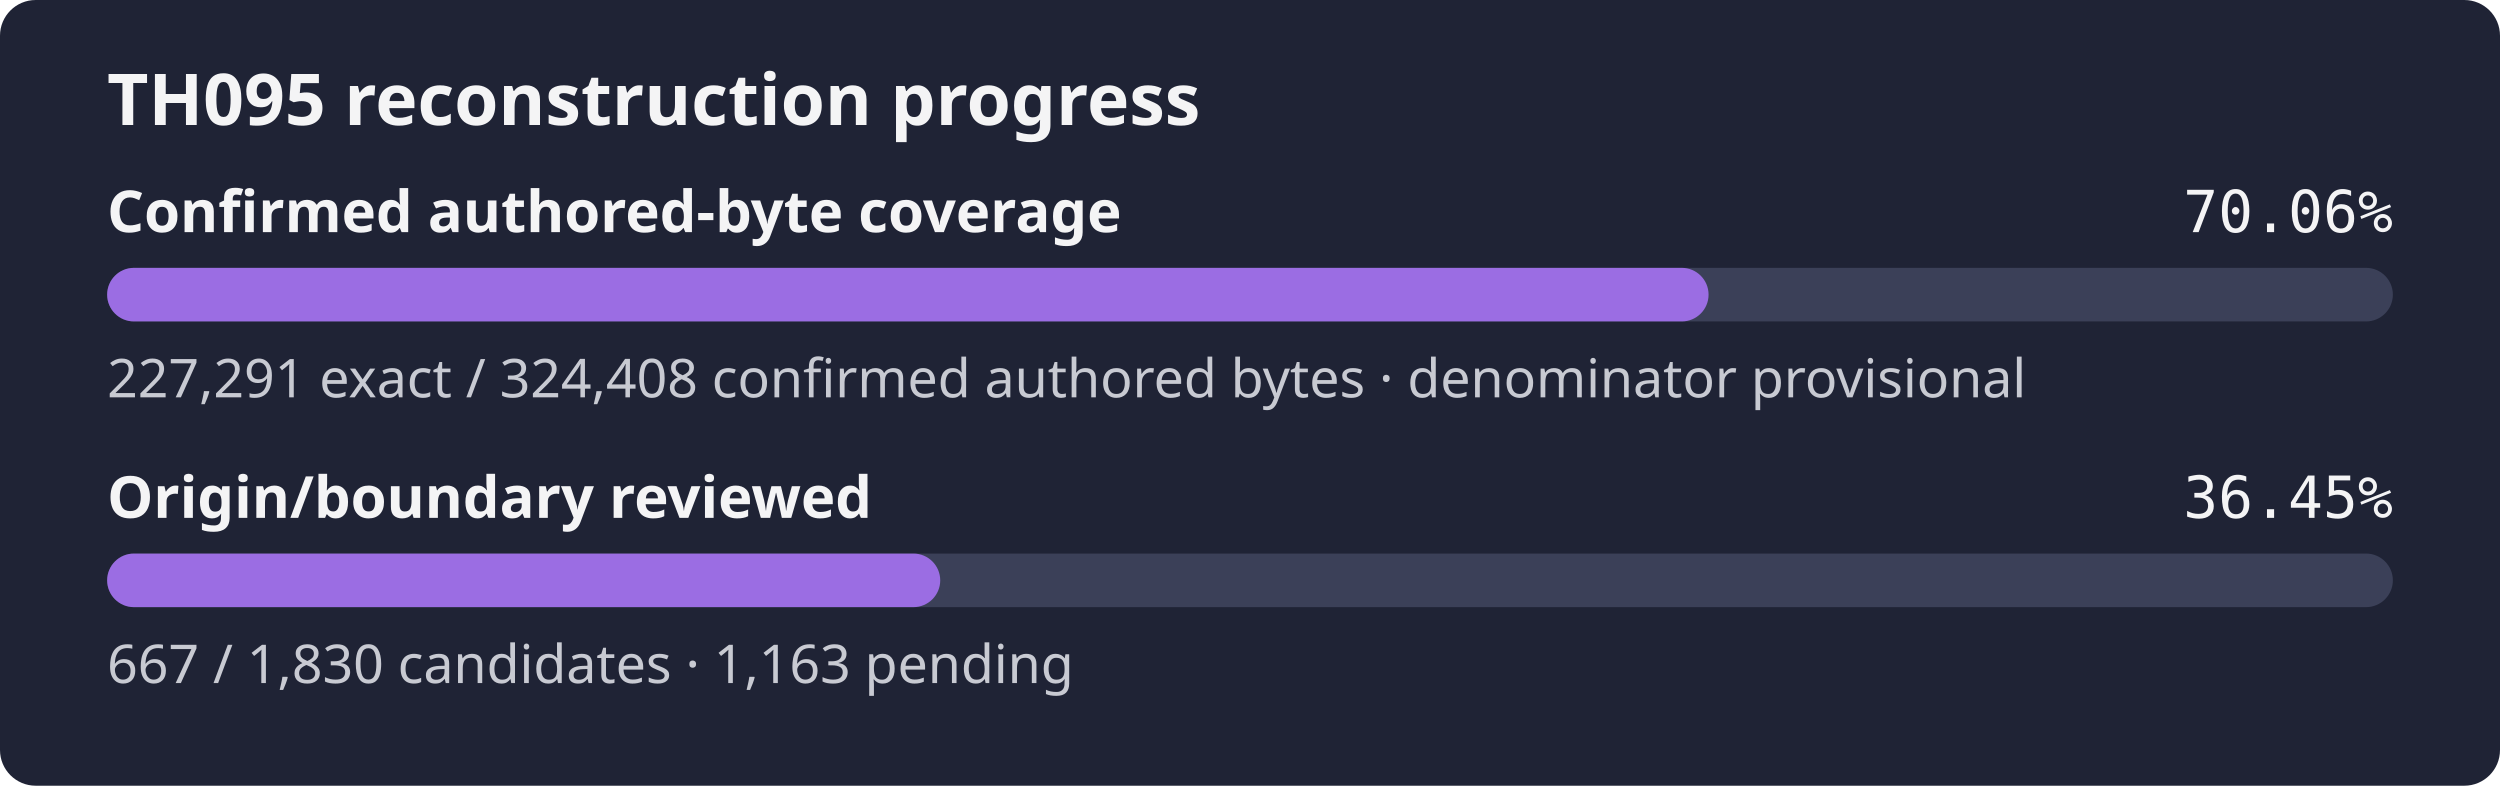
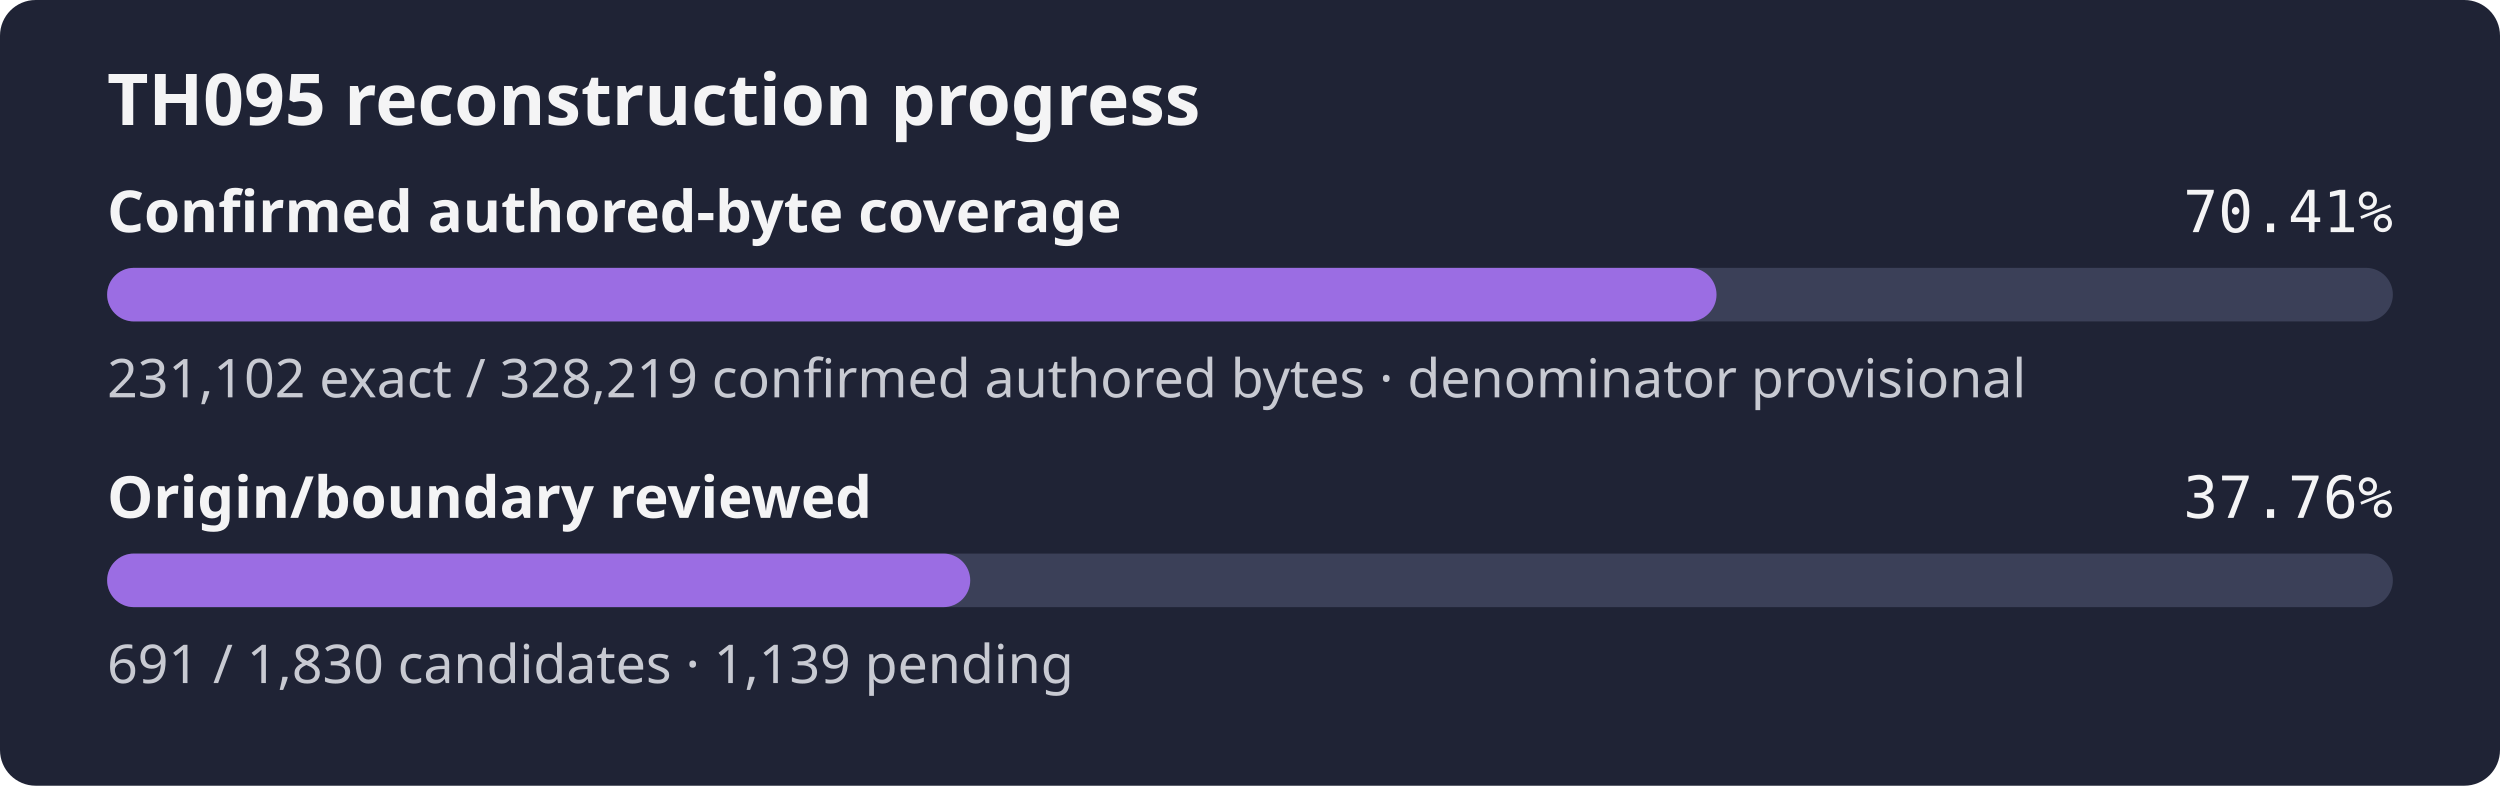
- <svg xmlns="http://www.w3.org/2000/svg" width="560" height="176" role="img" aria-label="TH095 reconstruction progress: 70.06% of the confirmed authored-byte set is exact, origin review 36.45%">
+ <svg xmlns="http://www.w3.org/2000/svg" width="560" height="176" role="img" aria-label="TH095 reconstruction progress: 70.41% of the confirmed authored-byte set is exact, origin review 37.76%">
  <rect width="560" height="176" rx="8" fill="#1f2335" />
  <text x="24" y="28" fill="#f4f4f5" font-family="sans-serif" font-size="16" font-weight="600">TH095 reconstruction progress</text>
  <text x="24" y="52" fill="#f4f4f5" font-family="sans-serif" font-size="13" font-weight="600">Confirmed authored-byte coverage</text>
-   <text x="536" y="52" fill="#f4f4f5" text-anchor="end" font-family="monospace" font-size="13">70.06%</text>
+   <text x="536" y="52" fill="#f4f4f5" text-anchor="end" font-family="monospace" font-size="13">70.41%</text>
  <rect x="24" y="60" width="512" height="12" rx="6" fill="#3b4058" />
-   <rect x="24" y="60" width="358.72" height="12" rx="6" fill="#9b6de3" />
-   <text x="24" y="89" fill="#c8cad2" font-family="sans-serif" font-size="12">227,291 exact / 324,408 confirmed authored bytes · denominator provisional</text>
+   <rect x="24" y="60" width="360.50" height="12" rx="6" fill="#9b6de3" />
+   <text x="24" y="89" fill="#c8cad2" font-family="sans-serif" font-size="12">231,102 exact / 328,219 confirmed authored bytes · denominator provisional</text>
  <text x="24" y="116" fill="#f4f4f5" font-family="sans-serif" font-size="13" font-weight="600">Origin/boundary reviewed</text>
-   <text x="536" y="116" fill="#f4f4f5" text-anchor="end" font-family="monospace" font-size="13">36.45%</text>
+   <text x="536" y="116" fill="#f4f4f5" text-anchor="end" font-family="monospace" font-size="13">37.76%</text>
  <rect x="24" y="124" width="512" height="12" rx="6" fill="#3b4058" />
-   <rect x="24" y="124" width="186.61" height="12" rx="6" fill="#9b6de3" />
-   <text x="24" y="153" fill="#c8cad2" font-family="sans-serif" font-size="12">667 / 1,830 candidates · 1,163 pending</text>
+   <rect x="24" y="124" width="193.33" height="12" rx="6" fill="#9b6de3" />
+   <text x="24" y="153" fill="#c8cad2" font-family="sans-serif" font-size="12">691 / 1,830 candidates · 1,139 pending</text>
</svg>
